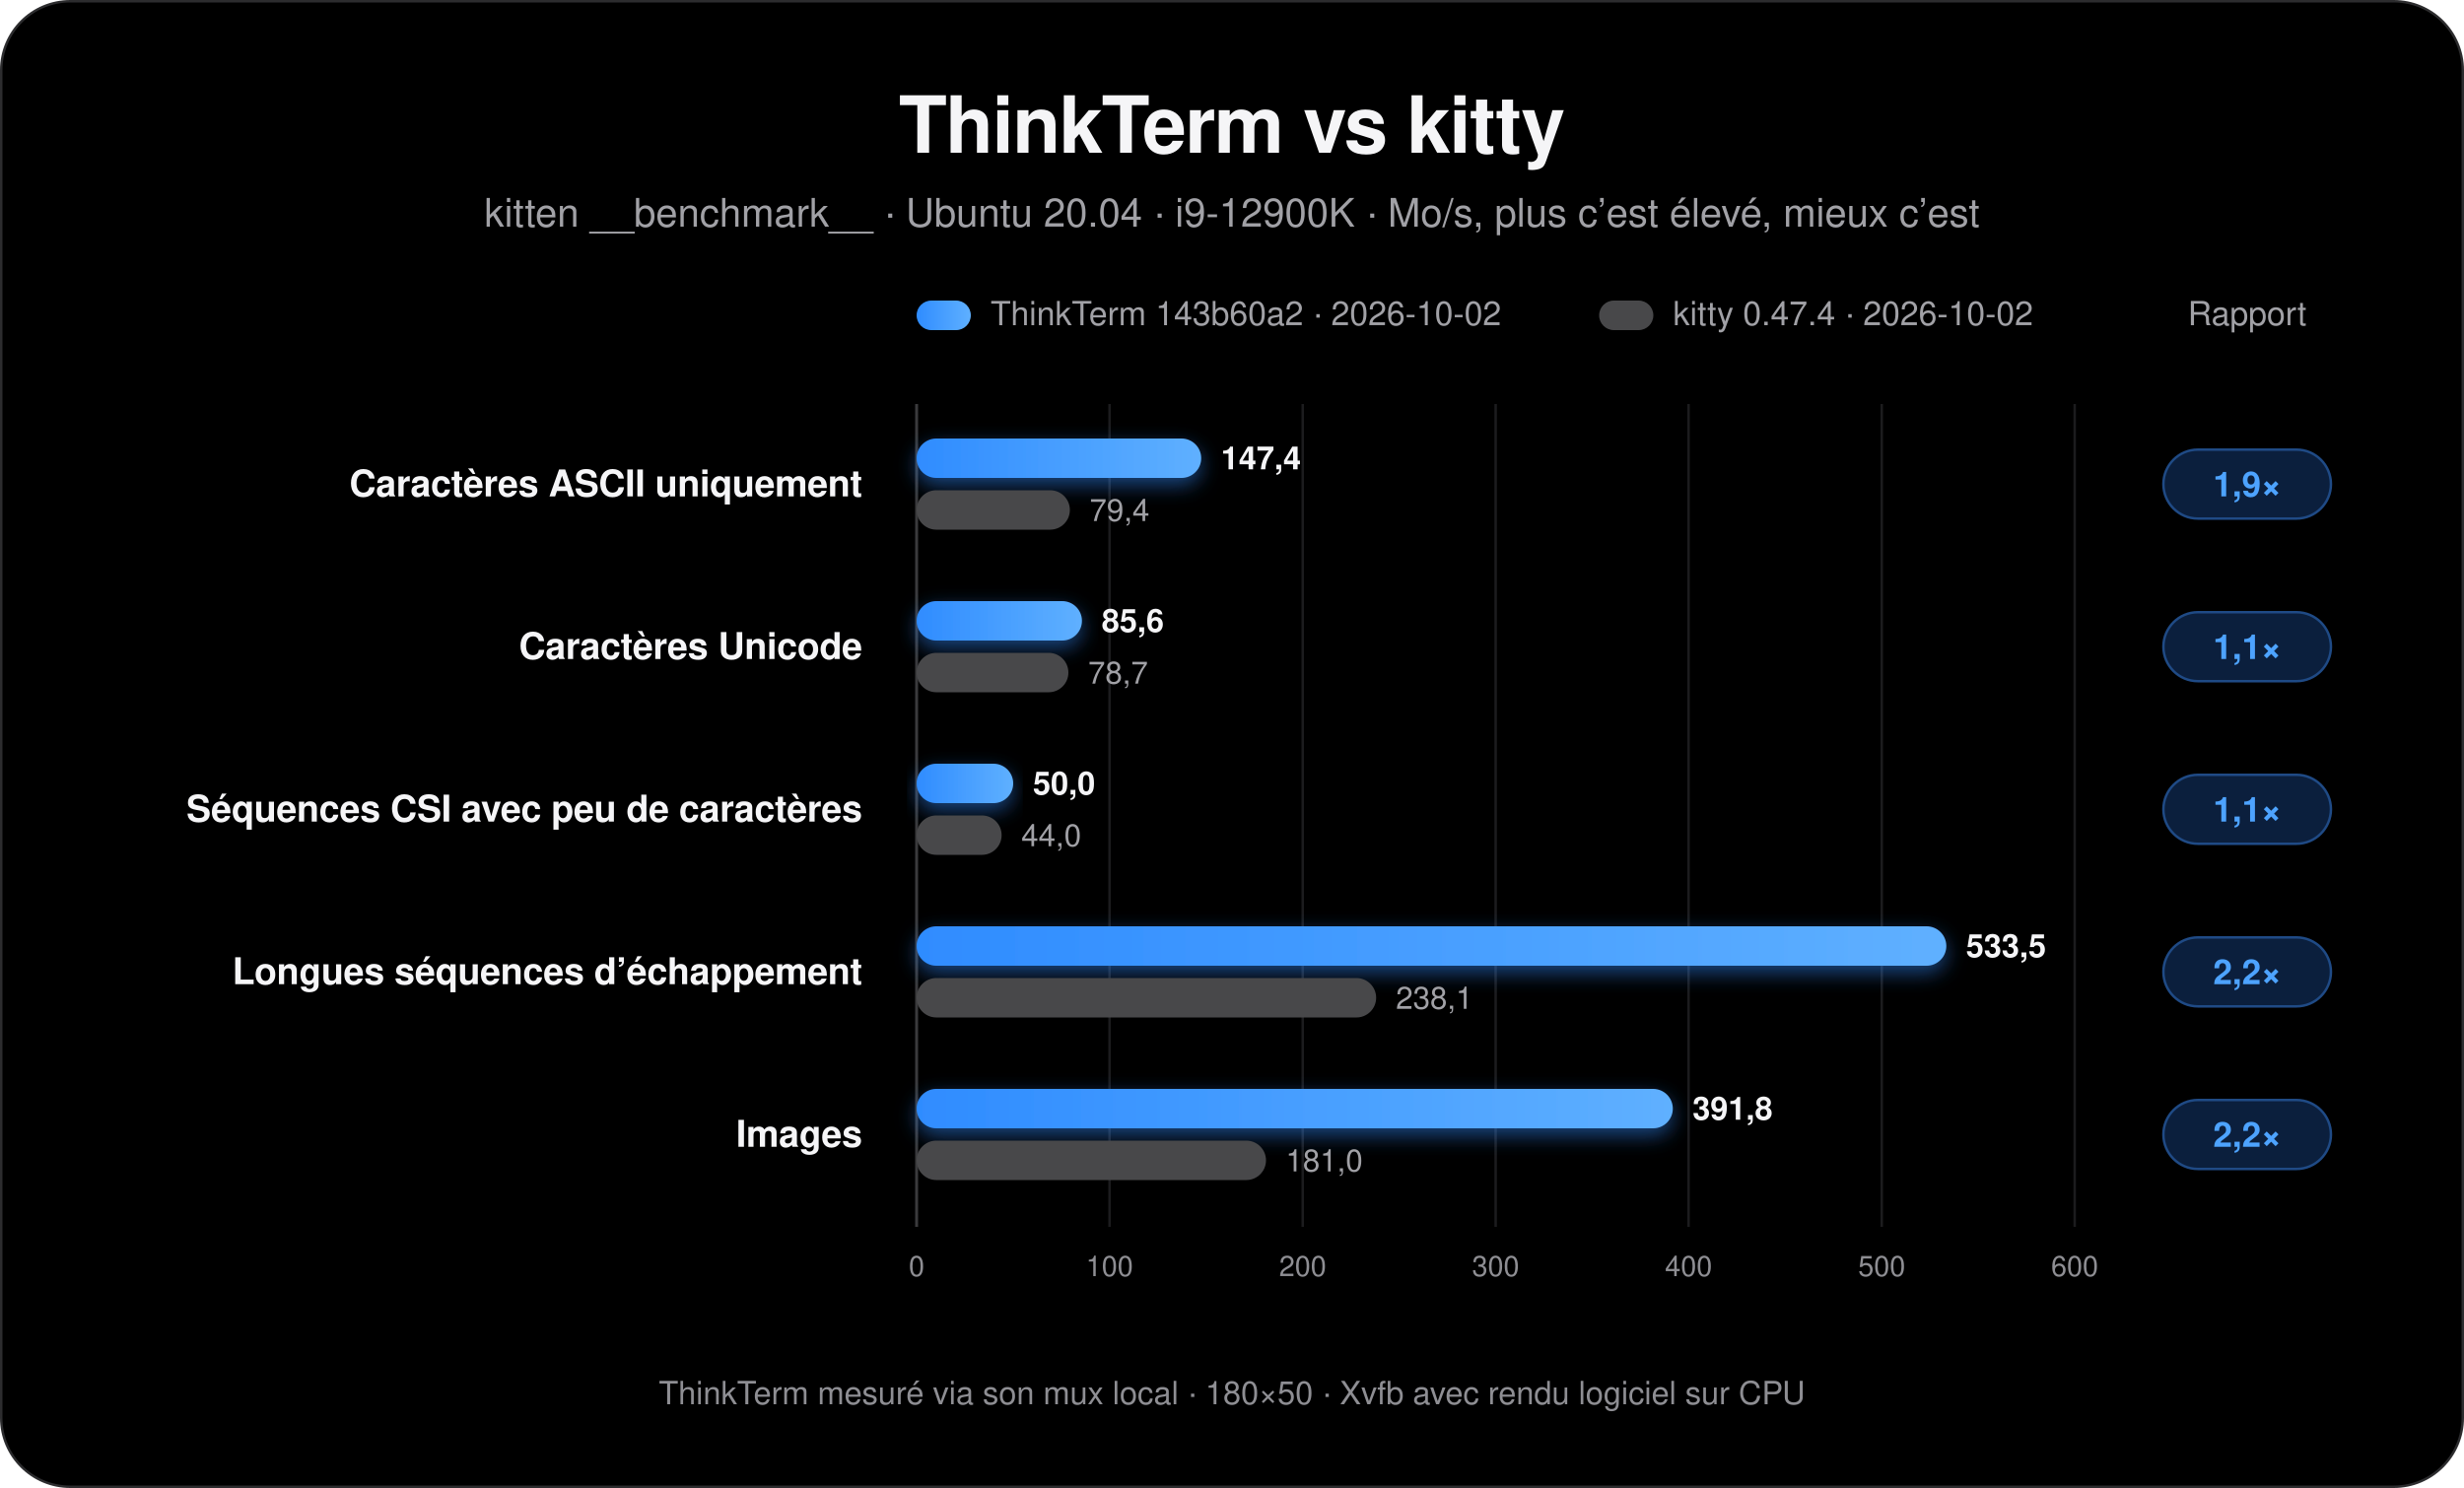
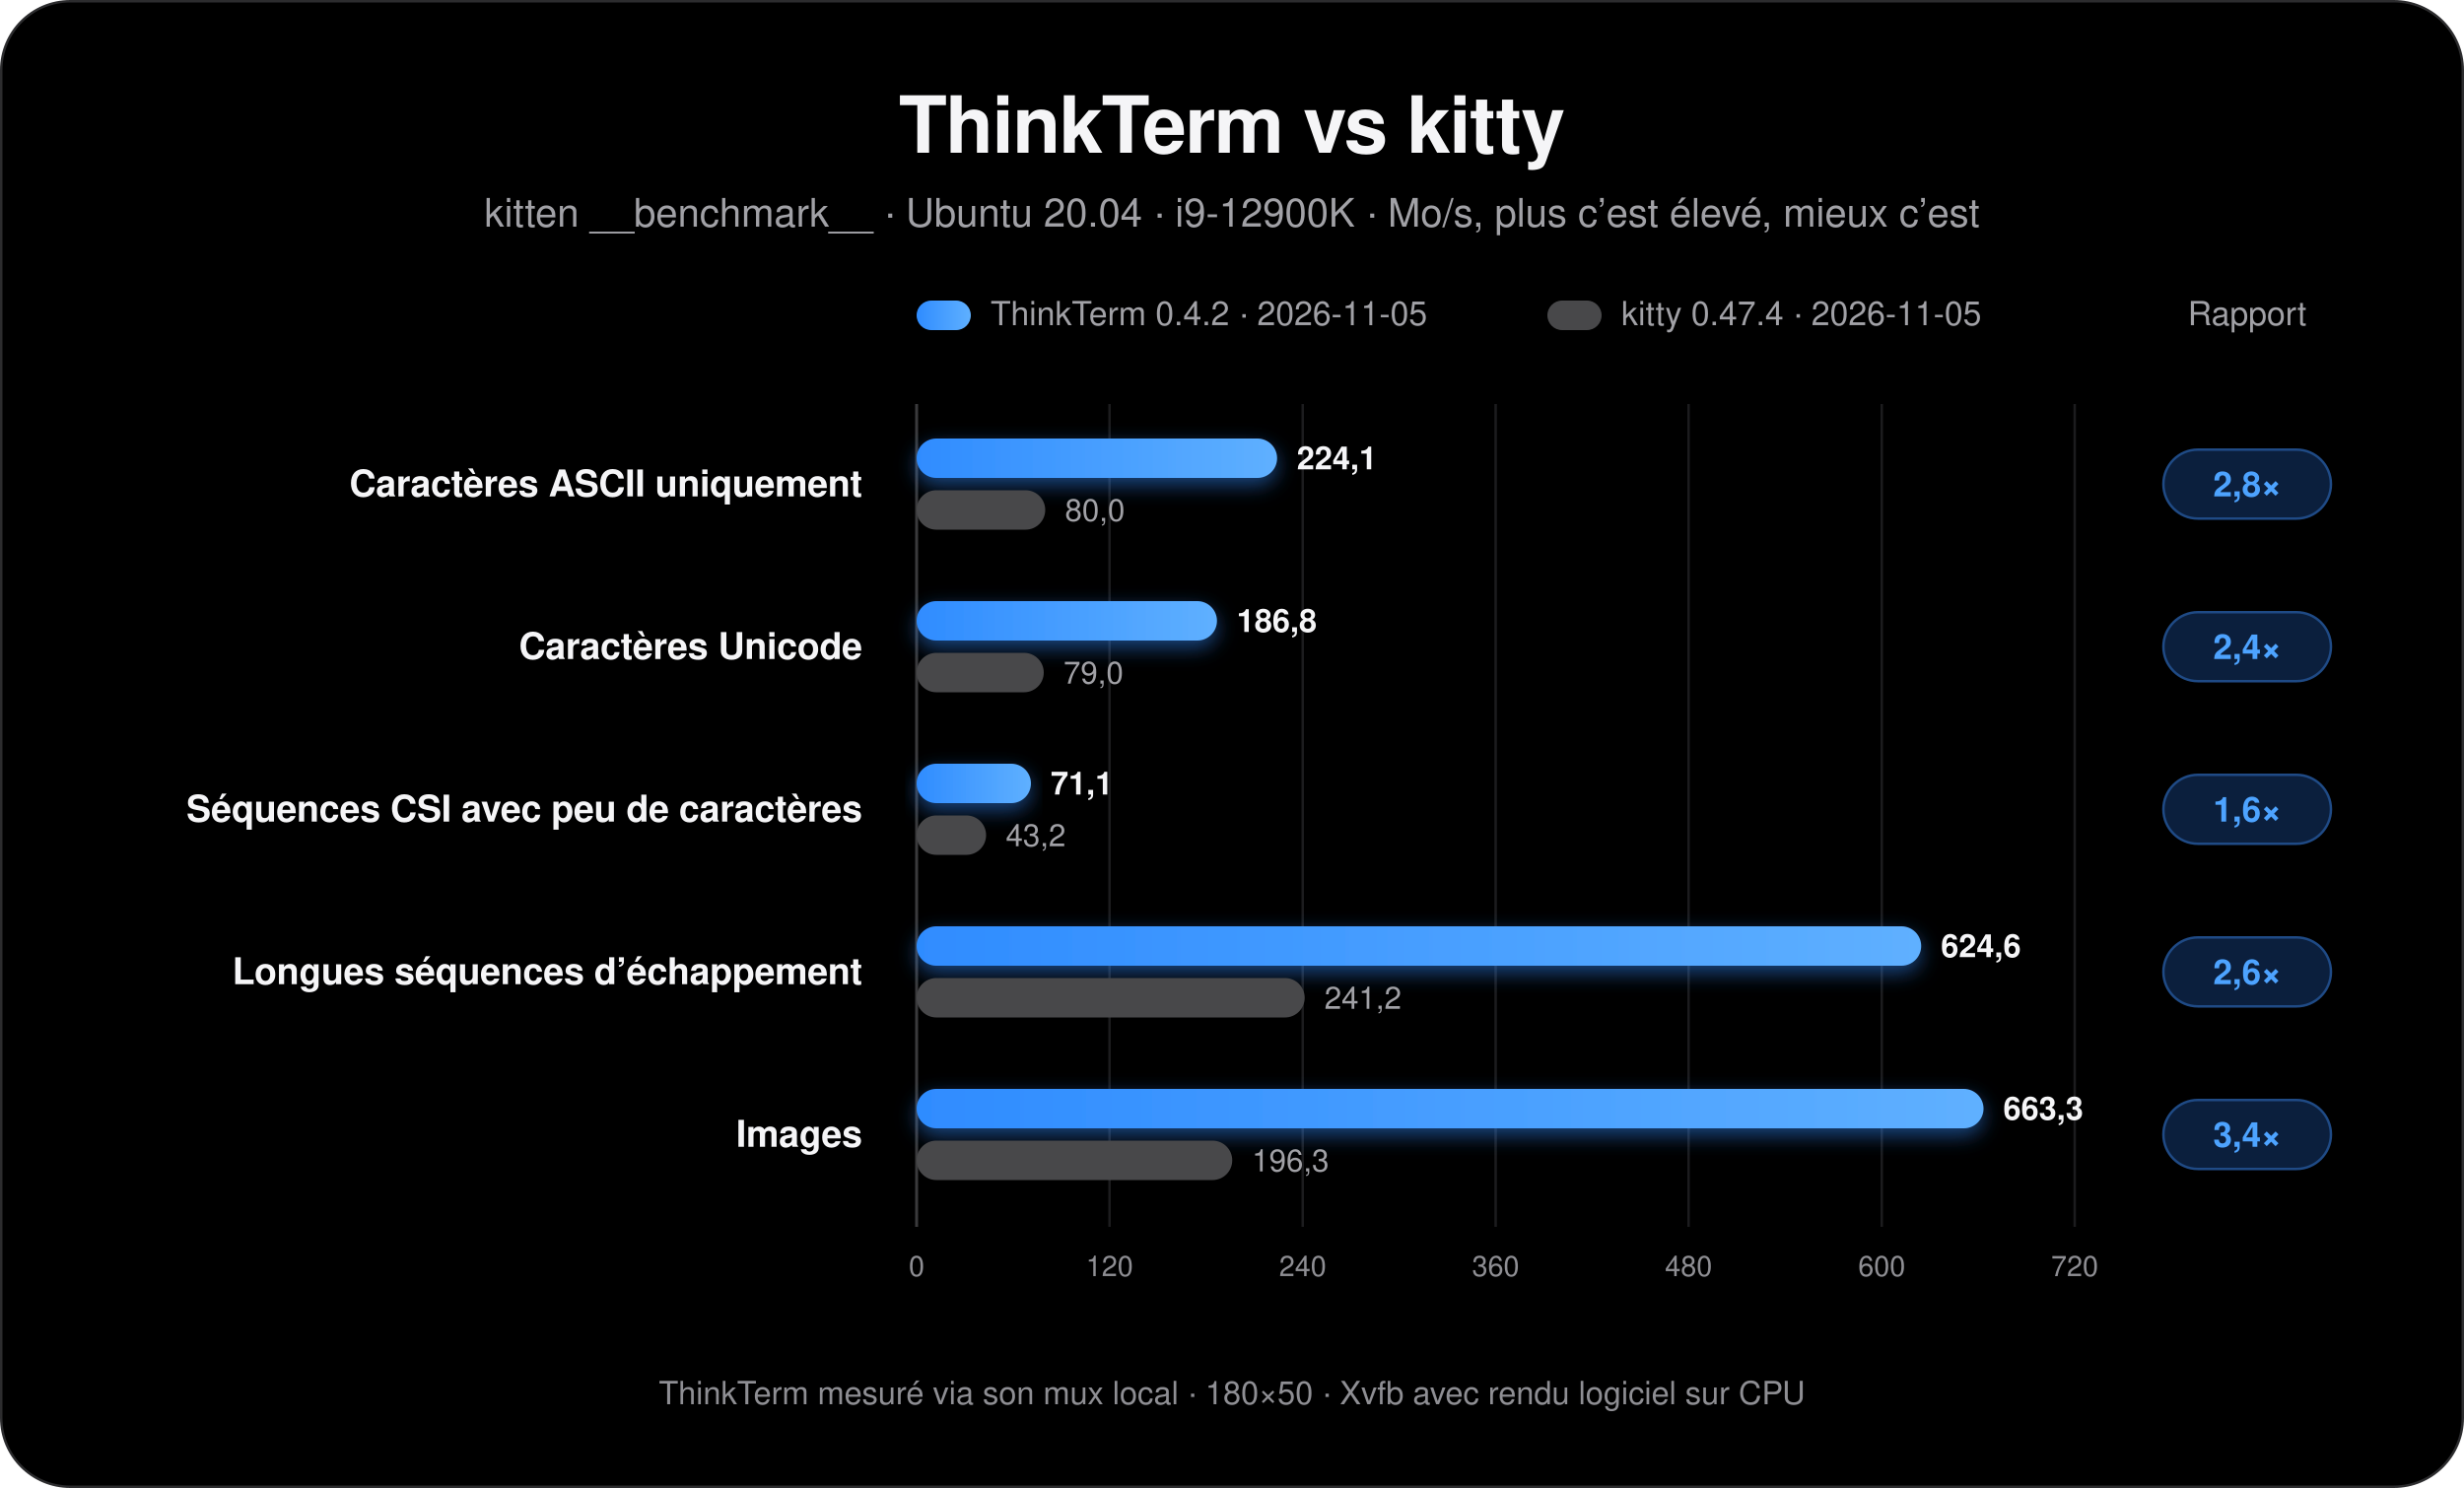
<svg xmlns="http://www.w3.org/2000/svg" viewBox="0 0 1000 604" width="1000" height="604" role="img" aria-labelledby="t d">
  <defs>
    <linearGradient id="ours" x1="0" y1="0" x2="1" y2="0">
      <stop offset="0" stop-color="#2f8cff" />
      <stop offset="1" stop-color="#5fb0ff" />
    </linearGradient>
    <filter id="glow" x="-10%" y="-80%" width="120%" height="300%">
      <feDropShadow dx="0" dy="3" stdDeviation="4" flood-color="#2f8cff" flood-opacity="0.5" />
    </filter>
  </defs>
  <style>
text { font-family: -apple-system, BlinkMacSystemFont, 'SF Pro Display', 'SF Pro Text', 'Segoe UI', 'Helvetica Neue', Helvetica, Arial, sans-serif; fill: #f5f5f7; }
.headline { font-size: 32px; font-weight: 700; letter-spacing: -0.6px; }
.subhead { font-size: 16px; fill: #a1a1a6; }
.label { font-size: 15px; font-weight: 600; letter-spacing: -0.1px; }
.legend { font-size: 13.5px; font-weight: 500; fill: #a1a1a6; }
.val-ours { font-size: 13px; font-weight: 700; }
.val-theirs { font-size: 12.5px; font-weight: 500; fill: #a1a1a6; }
.tick { font-size: 11.5px; fill: #8e8e93; }
.caption { font-size: 13px; font-weight: 500; fill: #8e8e93; }
.grid { stroke: #1c1c1e; stroke-width: 1; }
.axis { stroke: #3a3a3c; stroke-width: 1.2; }
.ours { fill: url(#ours); }
.ours-bar { fill: url(#ours); filter: url(#glow); }
.theirs { fill: #48484a; }
.win { fill: #0b1f3d; stroke: #1f4a85; }
.win-t { font-size: 14px; font-weight: 700; fill: #4da3ff; }
.even { fill: #1c1c1e; stroke: #3a3a3c; }
.even-t { font-size: 14px; font-weight: 700; fill: #a1a1a6; }
</style>
  <rect x="0.5" y="0.5" width="999" height="603" rx="28" fill="#000000" stroke="#2c2c2e" />
  <text x="500" y="62" class="headline" text-anchor="middle">ThinkTerm vs kitty</text>
  <text x="500" y="92" class="subhead" text-anchor="middle">kitten __benchmark__ · Ubuntu 20.04 · i9-12900K · Mo/s, plus c’est élevé, mieux c’est</text>
  <rect x="372" y="122" width="22" height="12" rx="6" class="ours" />
-   <text x="402" y="132" class="legend">ThinkTerm 143b60a2 · 2026-10-02</text>
-   <rect x="649" y="122" width="22" height="12" rx="6" class="theirs" />
-   <text x="679" y="132" class="legend">kitty 0.47.4 · 2026-10-02</text>
+   <text x="402" y="132" class="legend">ThinkTerm 0.4.2 · 2026-11-05</text>
+   <rect x="628" y="122" width="22" height="12" rx="6" class="theirs" />
+   <text x="658" y="132" class="legend">kitty 0.47.4 · 2026-11-05</text>
  <text x="912" y="132" class="legend" text-anchor="middle">Rapport</text>
  <line x1="450.3" y1="164" x2="450.3" y2="498" class="grid" />
-   <text x="450.3" y="518" class="tick" text-anchor="middle">100</text>
+   <text x="450.3" y="518" class="tick" text-anchor="middle">120</text>
  <line x1="528.7" y1="164" x2="528.7" y2="498" class="grid" />
-   <text x="528.7" y="518" class="tick" text-anchor="middle">200</text>
+   <text x="528.7" y="518" class="tick" text-anchor="middle">240</text>
  <line x1="607.0" y1="164" x2="607.0" y2="498" class="grid" />
-   <text x="607.0" y="518" class="tick" text-anchor="middle">300</text>
+   <text x="607.0" y="518" class="tick" text-anchor="middle">360</text>
  <line x1="685.3" y1="164" x2="685.3" y2="498" class="grid" />
-   <text x="685.3" y="518" class="tick" text-anchor="middle">400</text>
+   <text x="685.3" y="518" class="tick" text-anchor="middle">480</text>
  <line x1="763.7" y1="164" x2="763.7" y2="498" class="grid" />
-   <text x="763.7" y="518" class="tick" text-anchor="middle">500</text>
+   <text x="763.7" y="518" class="tick" text-anchor="middle">600</text>
  <line x1="842.0" y1="164" x2="842.0" y2="498" class="grid" />
-   <text x="842.0" y="518" class="tick" text-anchor="middle">600</text>
+   <text x="842.0" y="518" class="tick" text-anchor="middle">720</text>
  <line x1="372" y1="164" x2="372" y2="498" class="axis" />
  <text x="372" y="518" class="tick" text-anchor="middle">0</text>
  <text x="350" y="201.5" class="label" text-anchor="end">Caractères ASCII uniquement</text>
-   <rect x="372" y="178" width="115.5" height="16" rx="8.0" class="ours-bar" />
-   <text x="495.5" y="190.5" class="val-ours">147,4</text>
-   <rect x="372" y="199" width="62.2" height="16" rx="8.0" class="theirs" />
-   <text x="442.2" y="211.5" class="val-theirs">79,4</text>
+   <rect x="372" y="178" width="146.3" height="16" rx="8.0" class="ours-bar" />
+   <text x="526.3" y="190.5" class="val-ours">224,1</text>
+   <rect x="372" y="199" width="52.2" height="16" rx="8.0" class="theirs" />
+   <text x="432.2" y="211.5" class="val-theirs">80,0</text>
  <rect x="878" y="182.5" width="68" height="28" rx="14" class="win" />
-   <text x="912" y="201.5" class="win-t" text-anchor="middle">1,9×</text>
+   <text x="912" y="201.5" class="win-t" text-anchor="middle">2,8×</text>
  <text x="350" y="267.5" class="label" text-anchor="end">Caractères Unicode</text>
-   <rect x="372" y="244" width="67.1" height="16" rx="8.0" class="ours-bar" />
-   <text x="447.1" y="256.5" class="val-ours">85,6</text>
-   <rect x="372" y="265" width="61.6" height="16" rx="8.0" class="theirs" />
-   <text x="441.6" y="277.5" class="val-theirs">78,7</text>
+   <rect x="372" y="244" width="121.9" height="16" rx="8.0" class="ours-bar" />
+   <text x="501.9" y="256.5" class="val-ours">186,8</text>
+   <rect x="372" y="265" width="51.6" height="16" rx="8.0" class="theirs" />
+   <text x="431.6" y="277.5" class="val-theirs">79,0</text>
  <rect x="878" y="248.5" width="68" height="28" rx="14" class="win" />
-   <text x="912" y="267.5" class="win-t" text-anchor="middle">1,1×</text>
+   <text x="912" y="267.5" class="win-t" text-anchor="middle">2,4×</text>
  <text x="350" y="333.5" class="label" text-anchor="end">Séquences CSI avec peu de caractères</text>
-   <rect x="372" y="310" width="39.2" height="16" rx="8.0" class="ours-bar" />
-   <text x="419.2" y="322.5" class="val-ours">50,0</text>
-   <rect x="372" y="331" width="34.5" height="16" rx="8.0" class="theirs" />
-   <text x="414.5" y="343.5" class="val-theirs">44,0</text>
+   <rect x="372" y="310" width="46.4" height="16" rx="8.0" class="ours-bar" />
+   <text x="426.4" y="322.5" class="val-ours">71,1</text>
+   <rect x="372" y="331" width="28.2" height="16" rx="8.0" class="theirs" />
+   <text x="408.2" y="343.5" class="val-theirs">43,2</text>
  <rect x="878" y="314.5" width="68" height="28" rx="14" class="win" />
-   <text x="912" y="333.5" class="win-t" text-anchor="middle">1,1×</text>
+   <text x="912" y="333.5" class="win-t" text-anchor="middle">1,6×</text>
  <text x="350" y="399.5" class="label" text-anchor="end">Longues séquences d’échappement</text>
-   <rect x="372" y="376" width="417.9" height="16" rx="8.0" class="ours-bar" />
-   <text x="797.9" y="388.5" class="val-ours">533,5</text>
-   <rect x="372" y="397" width="186.5" height="16" rx="8.0" class="theirs" />
-   <text x="566.5" y="409.5" class="val-theirs">238,1</text>
+   <rect x="372" y="376" width="407.7" height="16" rx="8.0" class="ours-bar" />
+   <text x="787.7" y="388.5" class="val-ours">624,6</text>
+   <rect x="372" y="397" width="157.5" height="16" rx="8.0" class="theirs" />
+   <text x="537.5" y="409.5" class="val-theirs">241,2</text>
  <rect x="878" y="380.5" width="68" height="28" rx="14" class="win" />
-   <text x="912" y="399.5" class="win-t" text-anchor="middle">2,2×</text>
+   <text x="912" y="399.5" class="win-t" text-anchor="middle">2,6×</text>
  <text x="350" y="465.5" class="label" text-anchor="end">Images</text>
-   <rect x="372" y="442" width="306.9" height="16" rx="8.0" class="ours-bar" />
-   <text x="686.9" y="454.5" class="val-ours">391,8</text>
-   <rect x="372" y="463" width="141.8" height="16" rx="8.0" class="theirs" />
-   <text x="521.8" y="475.5" class="val-theirs">181,0</text>
+   <rect x="372" y="442" width="433.0" height="16" rx="8.0" class="ours-bar" />
+   <text x="813.0" y="454.5" class="val-ours">663,3</text>
+   <rect x="372" y="463" width="128.1" height="16" rx="8.0" class="theirs" />
+   <text x="508.1" y="475.5" class="val-theirs">196,3</text>
  <rect x="878" y="446.5" width="68" height="28" rx="14" class="win" />
-   <text x="912" y="465.5" class="win-t" text-anchor="middle">2,2×</text>
+   <text x="912" y="465.5" class="win-t" text-anchor="middle">3,4×</text>
  <text x="500" y="570" class="caption" text-anchor="middle">ThinkTerm mesuré via son mux local · 180×50 · Xvfb avec rendu logiciel sur CPU</text>
</svg>
